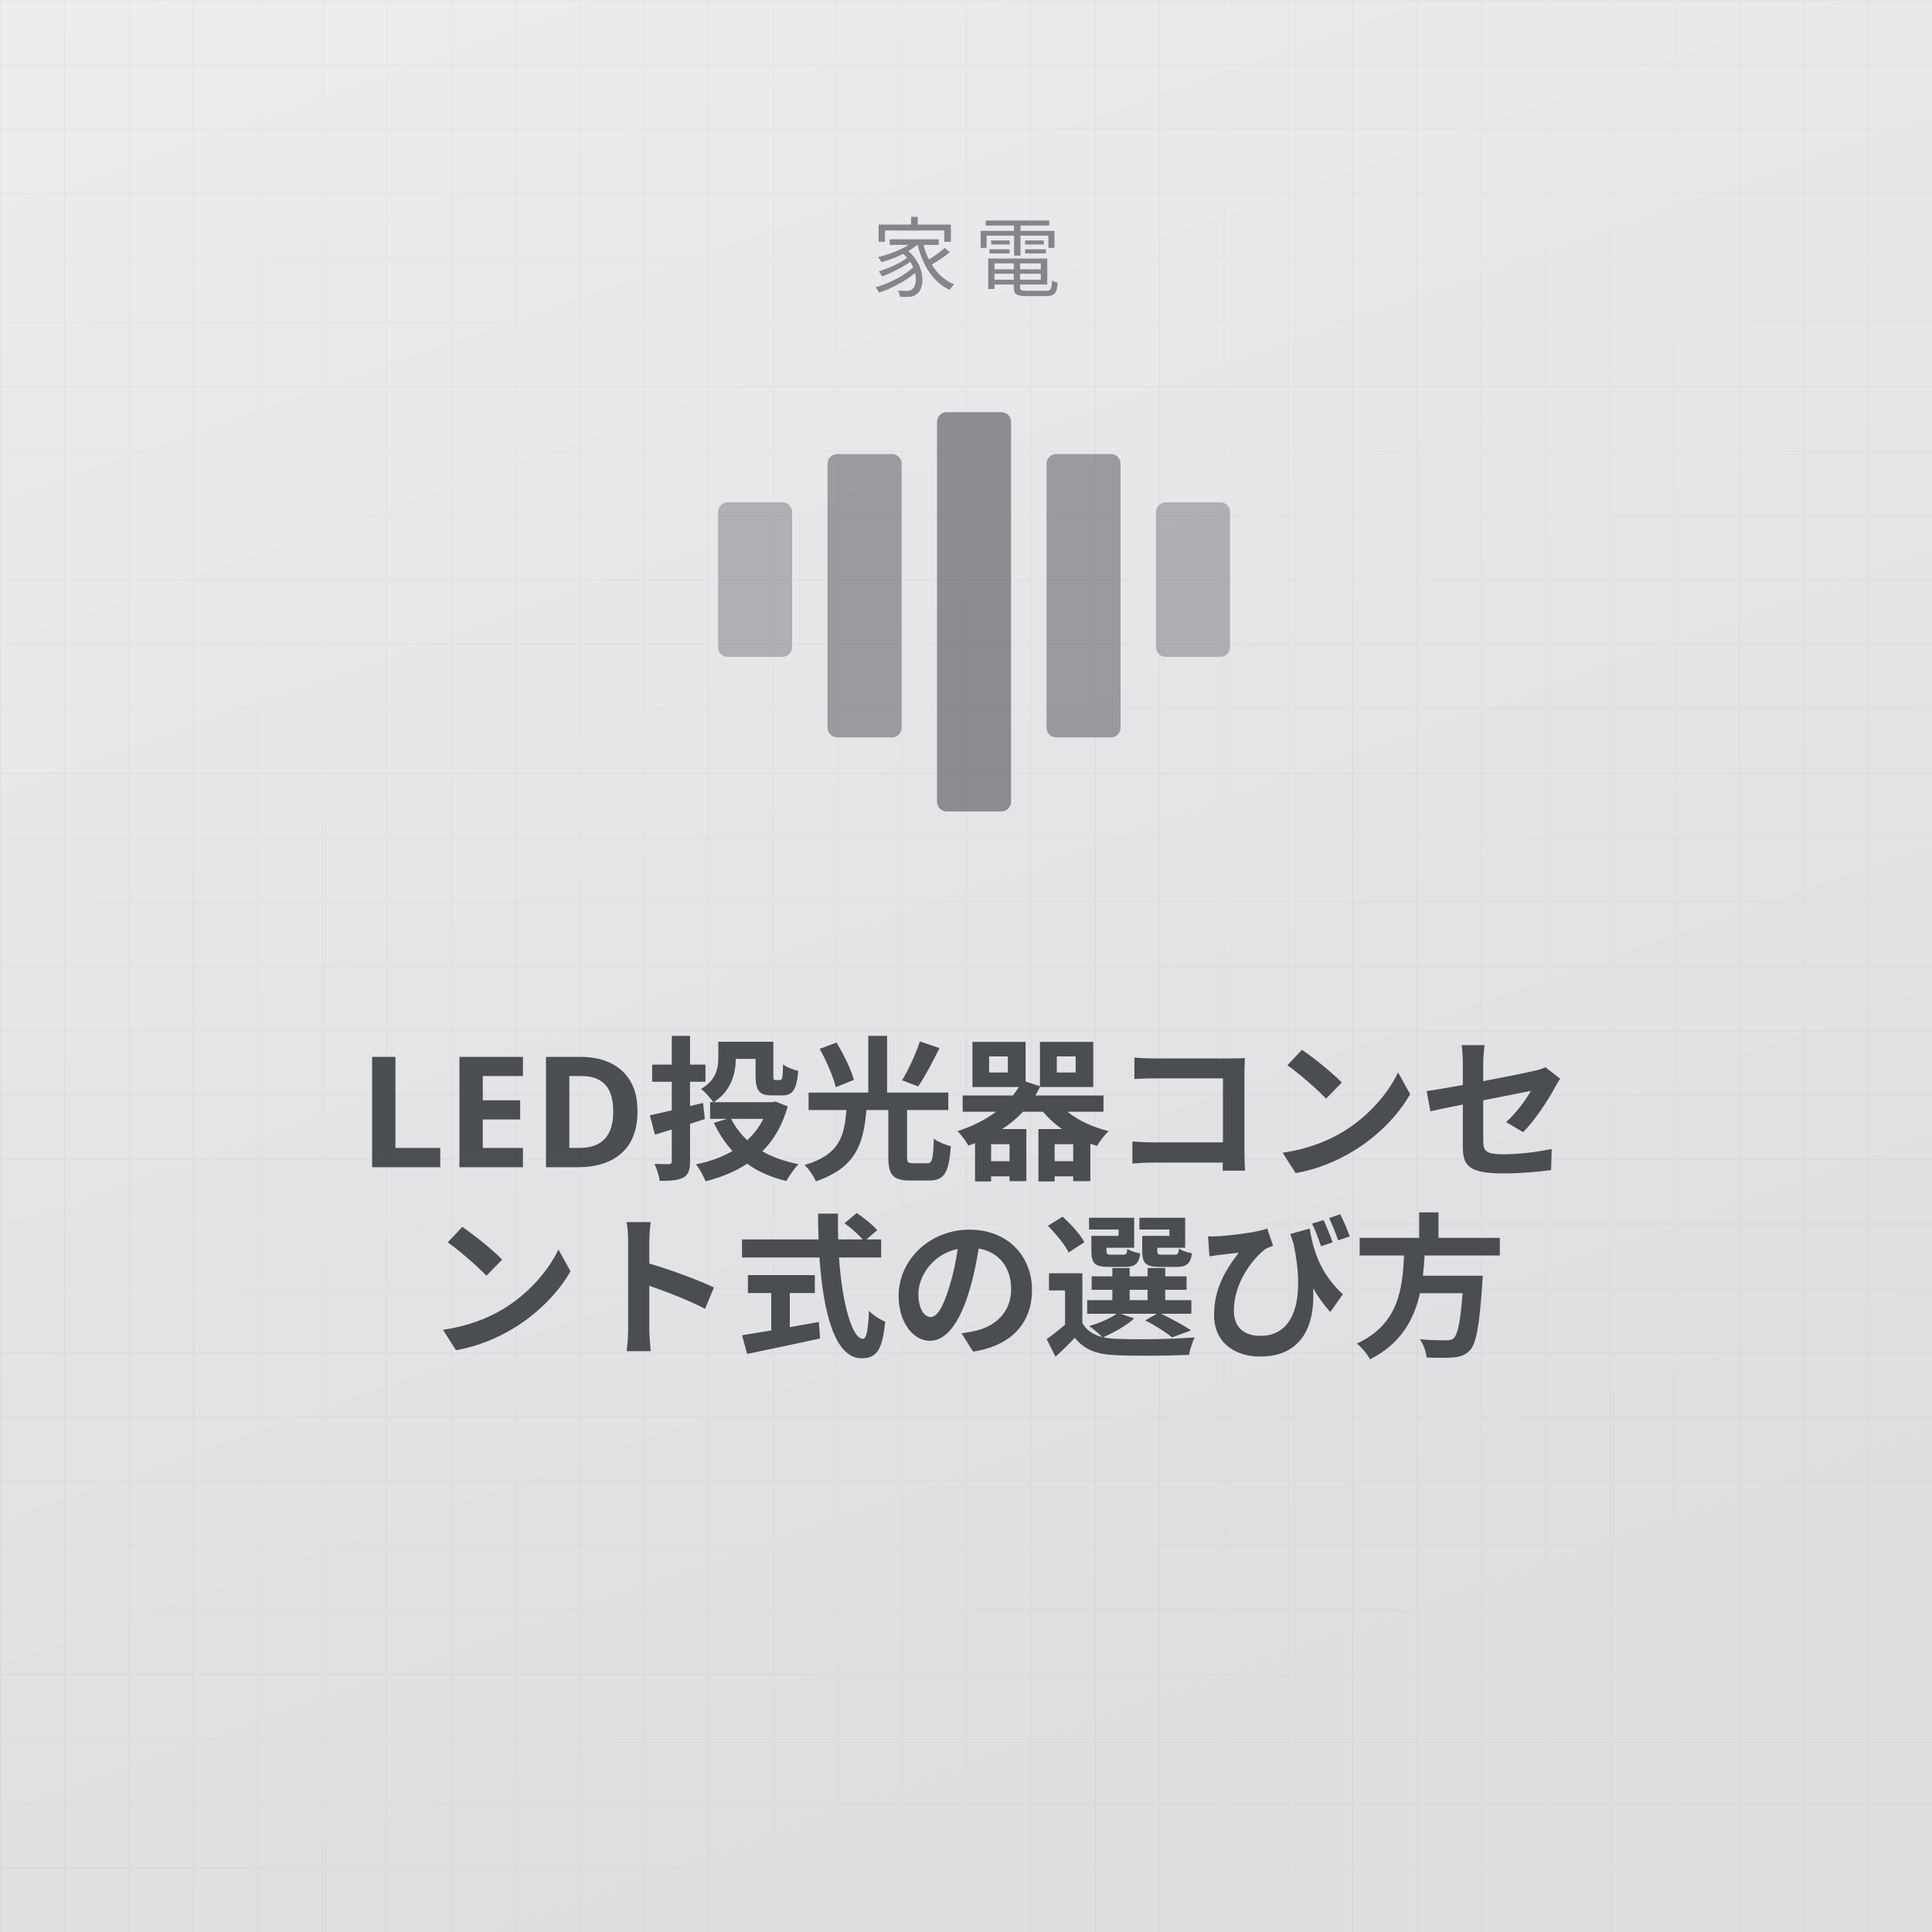
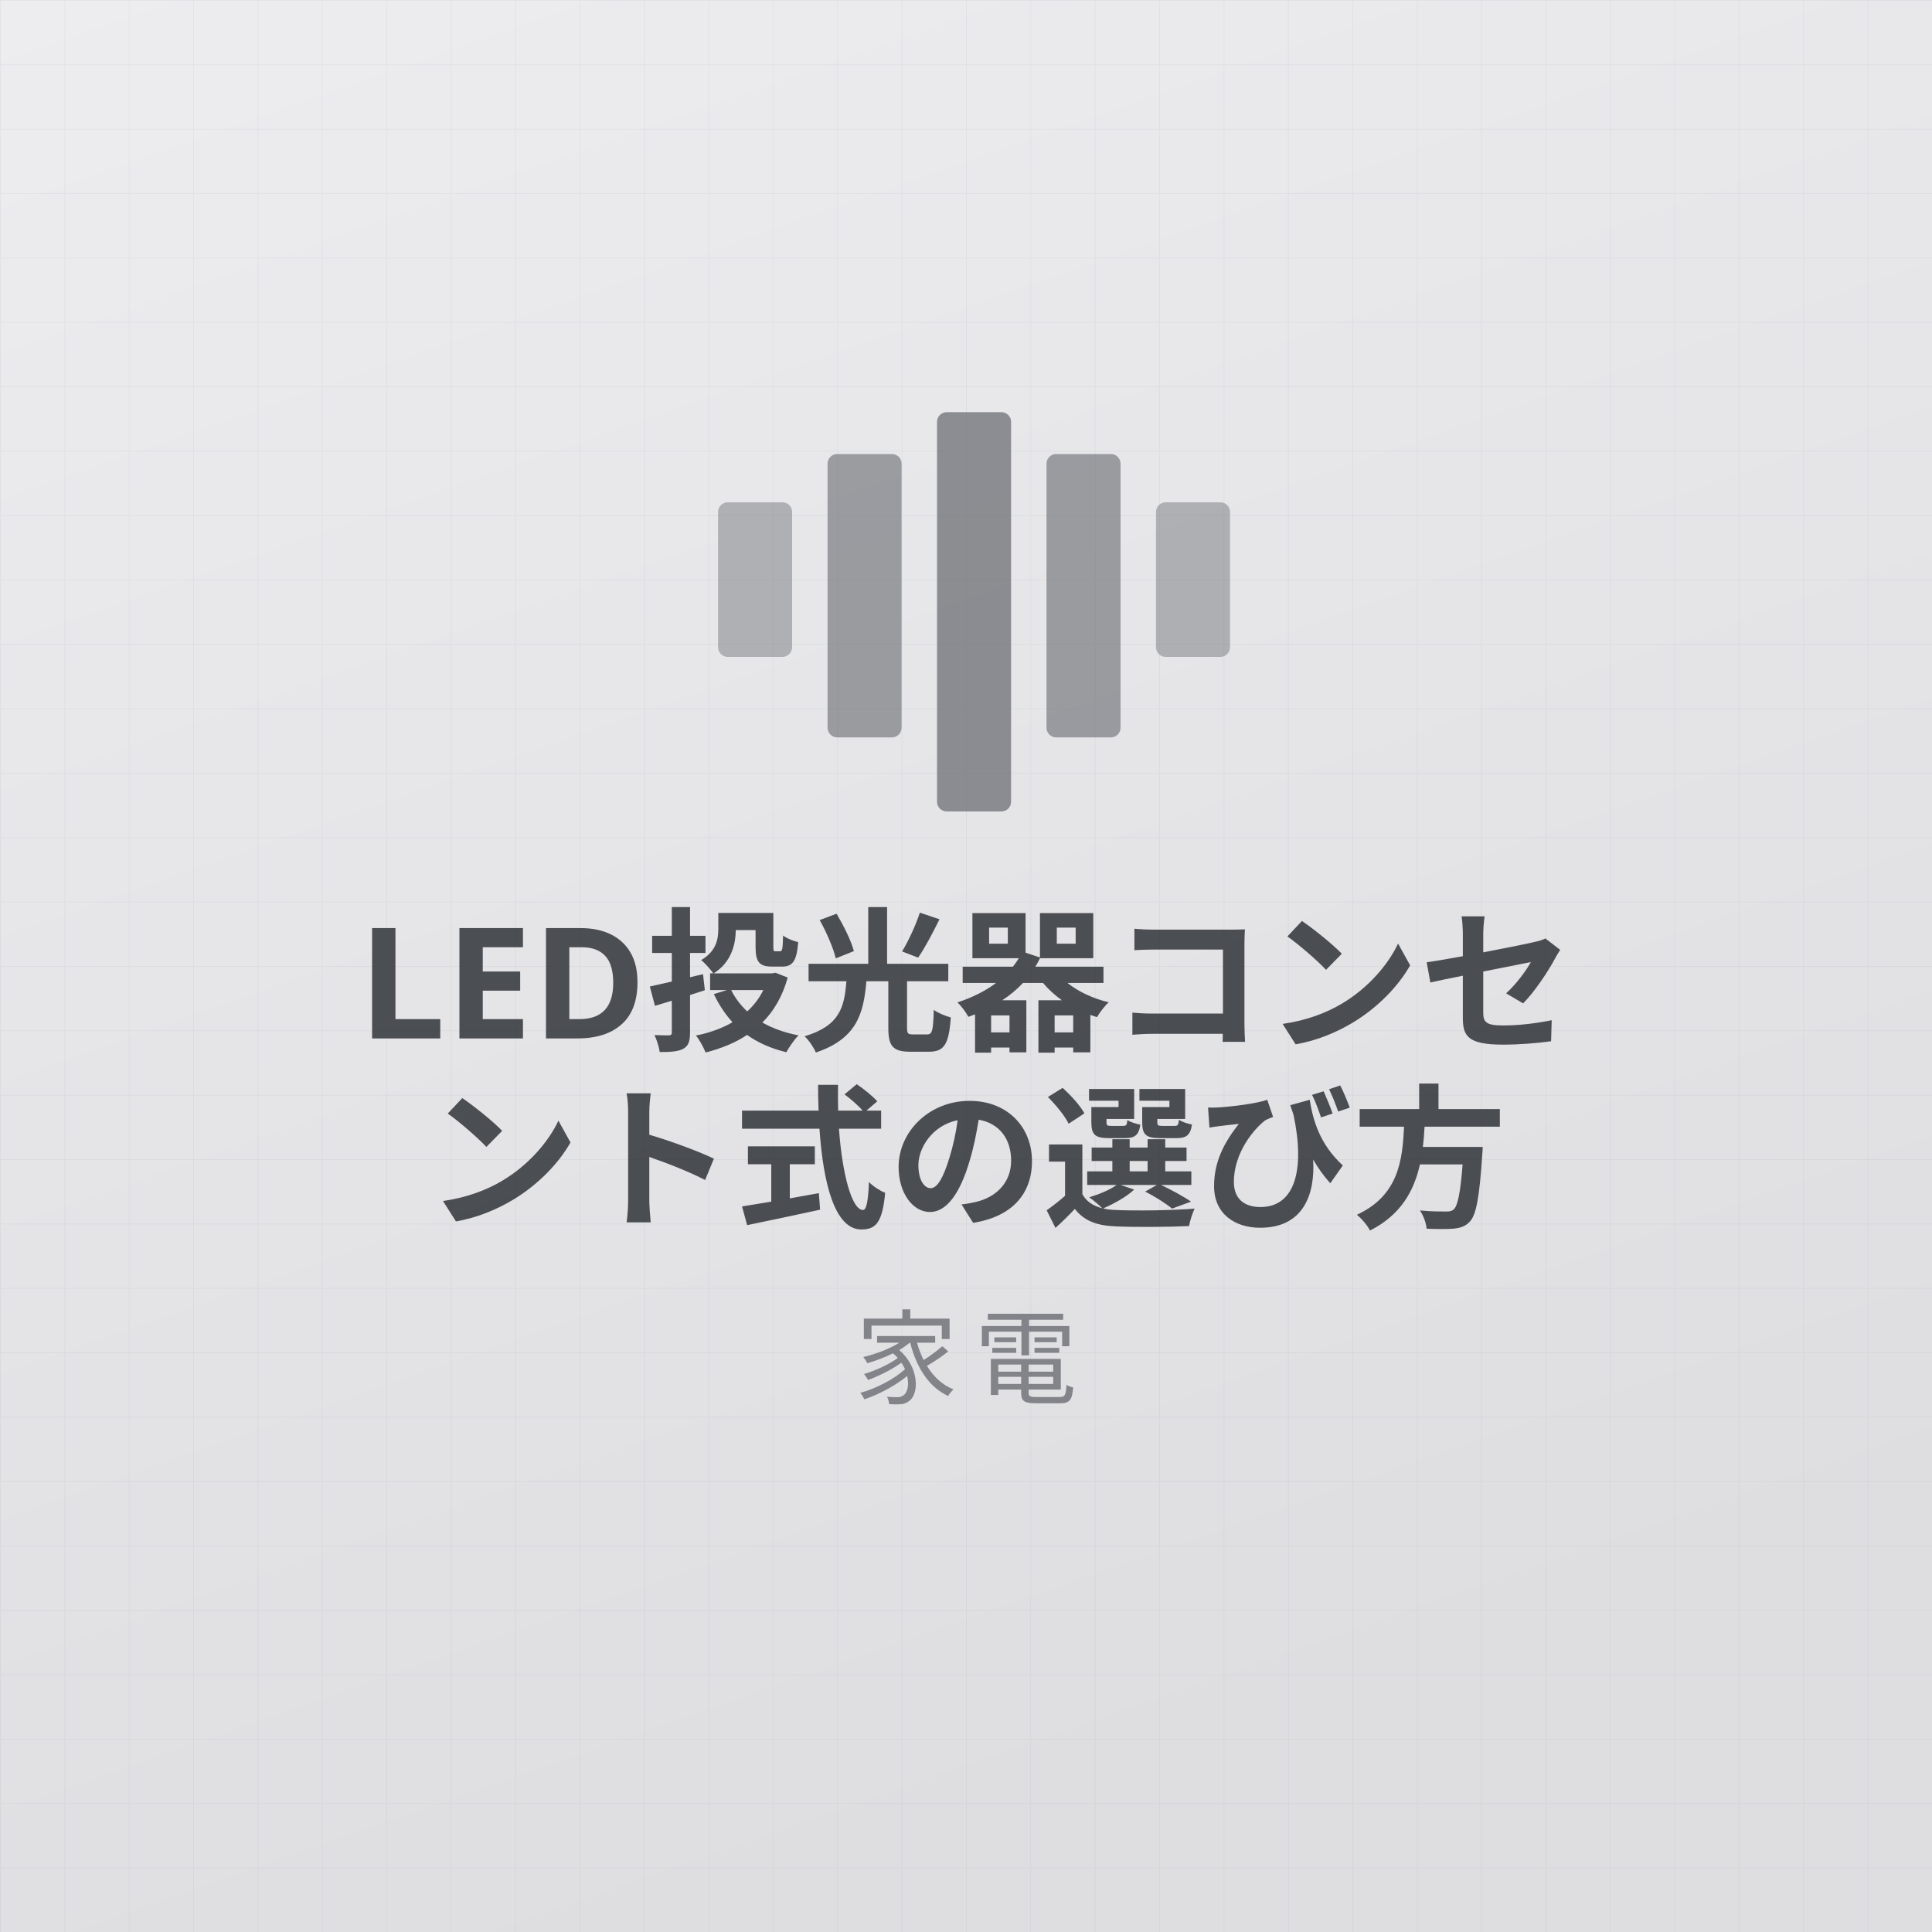
<svg xmlns="http://www.w3.org/2000/svg" width="1200" height="1200" viewBox="0 0 1200 1200" role="img" aria-label="LED投光器コンセント式の選び方">
  <defs>
    <linearGradient id="shade" x1="0" y1="0" x2="0.35" y2="1">
      <stop offset="0%" stop-color="#EDEDEF" />
      <stop offset="100%" stop-color="#DEDEE1" />
    </linearGradient>
    <pattern id="grid" width="40" height="40" patternUnits="userSpaceOnUse">
      <path d="M40 0 L0 0 0 40" fill="none" stroke="#25282D" stroke-opacity=".05" stroke-width="1" />
    </pattern>
  </defs>
  <rect width="1200" height="1200" fill="url(#shade)" />
  <rect width="1200" height="1200" fill="url(#grid)" />
  <rect x="446" y="312" width="46" height="96" rx="6" fill="#5A5D63" fill-opacity=".40" />
  <rect x="514" y="282" width="46" height="176" rx="6" fill="#5A5D63" fill-opacity=".55" />
  <rect x="582" y="256" width="46" height="248" rx="6" fill="#5A5D63" fill-opacity=".65" />
  <rect x="650" y="282" width="46" height="176" rx="6" fill="#5A5D63" fill-opacity=".55" />
  <rect x="718" y="312" width="46" height="96" rx="6" fill="#5A5D63" fill-opacity=".40" />
-   <text x="600" y="180" text-anchor="middle" font-family="&quot;Hiragino Sans&quot;, &quot;Noto Sans JP&quot;, &quot;Yu Gothic&quot;, sans-serif" font-size="54" letter-spacing="10" fill="#5A5D63" fill-opacity=".70">家電</text>
-   <text x="600" y="725" text-anchor="middle" font-family="&quot;Hiragino Sans&quot;, &quot;Noto Sans JP&quot;, &quot;Yu Gothic&quot;, sans-serif" font-size="96" font-weight="700" fill="#25282D" fill-opacity=".80">LED投光器コンセ</text>
-   <text x="600" y="835" text-anchor="middle" font-family="&quot;Hiragino Sans&quot;, &quot;Noto Sans JP&quot;, &quot;Yu Gothic&quot;, sans-serif" font-size="96" font-weight="700" fill="#25282D" fill-opacity=".80">ント式の選び方</text>
+   <text x="600" y="645" text-anchor="middle" font-family="&quot;Hiragino Sans&quot;, &quot;Noto Sans JP&quot;, &quot;Yu Gothic&quot;, sans-serif" font-size="96" font-weight="700" fill="#25282D" fill-opacity=".80">LED投光器コンセ</text>
+   <text x="600" y="755" text-anchor="middle" font-family="&quot;Hiragino Sans&quot;, &quot;Noto Sans JP&quot;, &quot;Yu Gothic&quot;, sans-serif" font-size="96" font-weight="700" fill="#25282D" fill-opacity=".80">ント式の選び方</text>
+   <text x="600" y="867" text-anchor="middle" font-family="&quot;Hiragino Sans&quot;, &quot;Noto Sans JP&quot;, &quot;Yu Gothic&quot;, sans-serif" font-size="64" letter-spacing="10" fill="#5A5D63" fill-opacity=".70">家電</text>
</svg>
